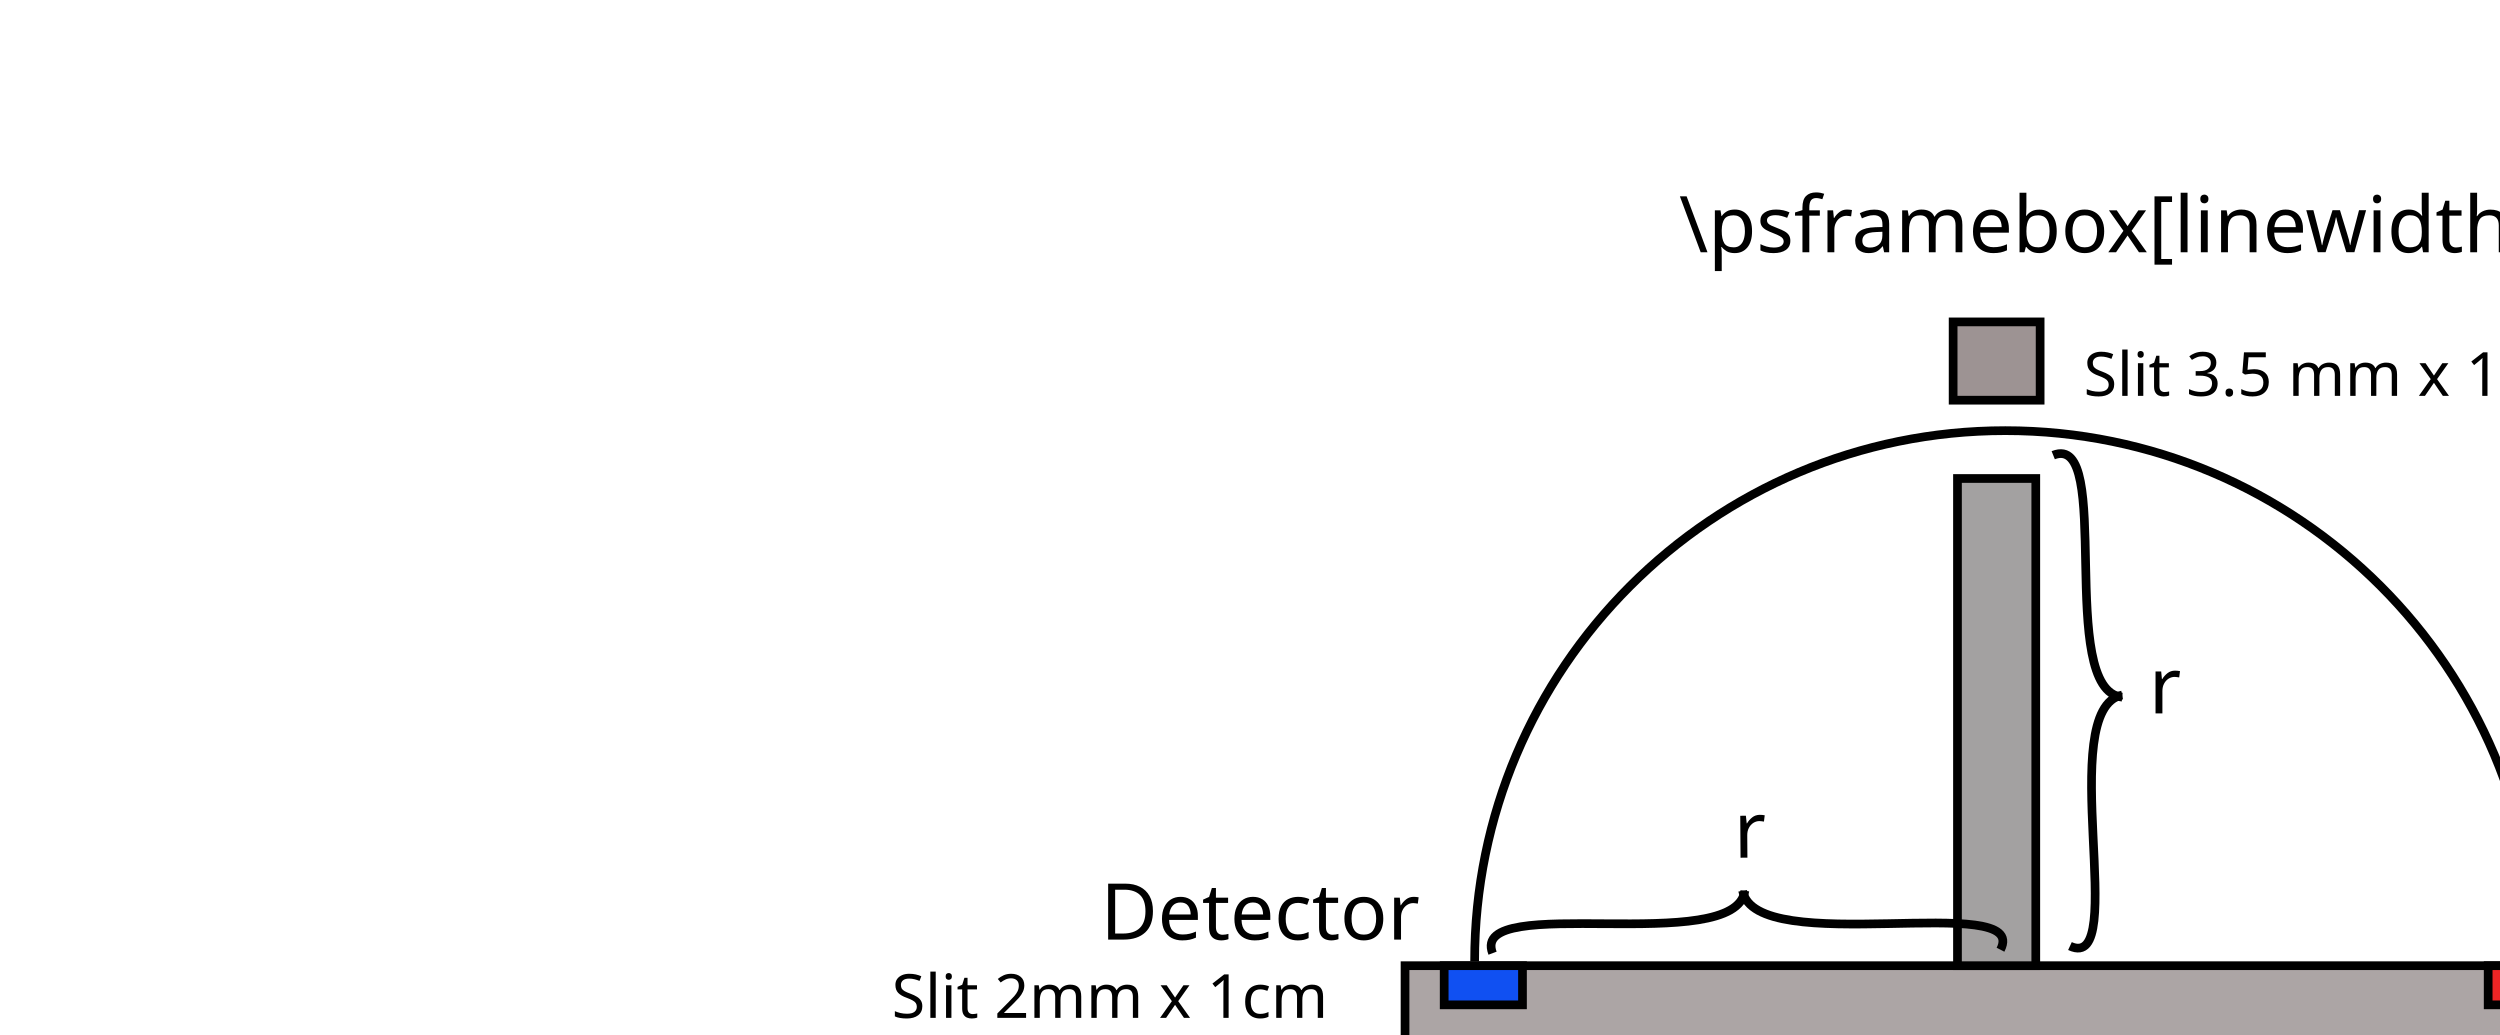
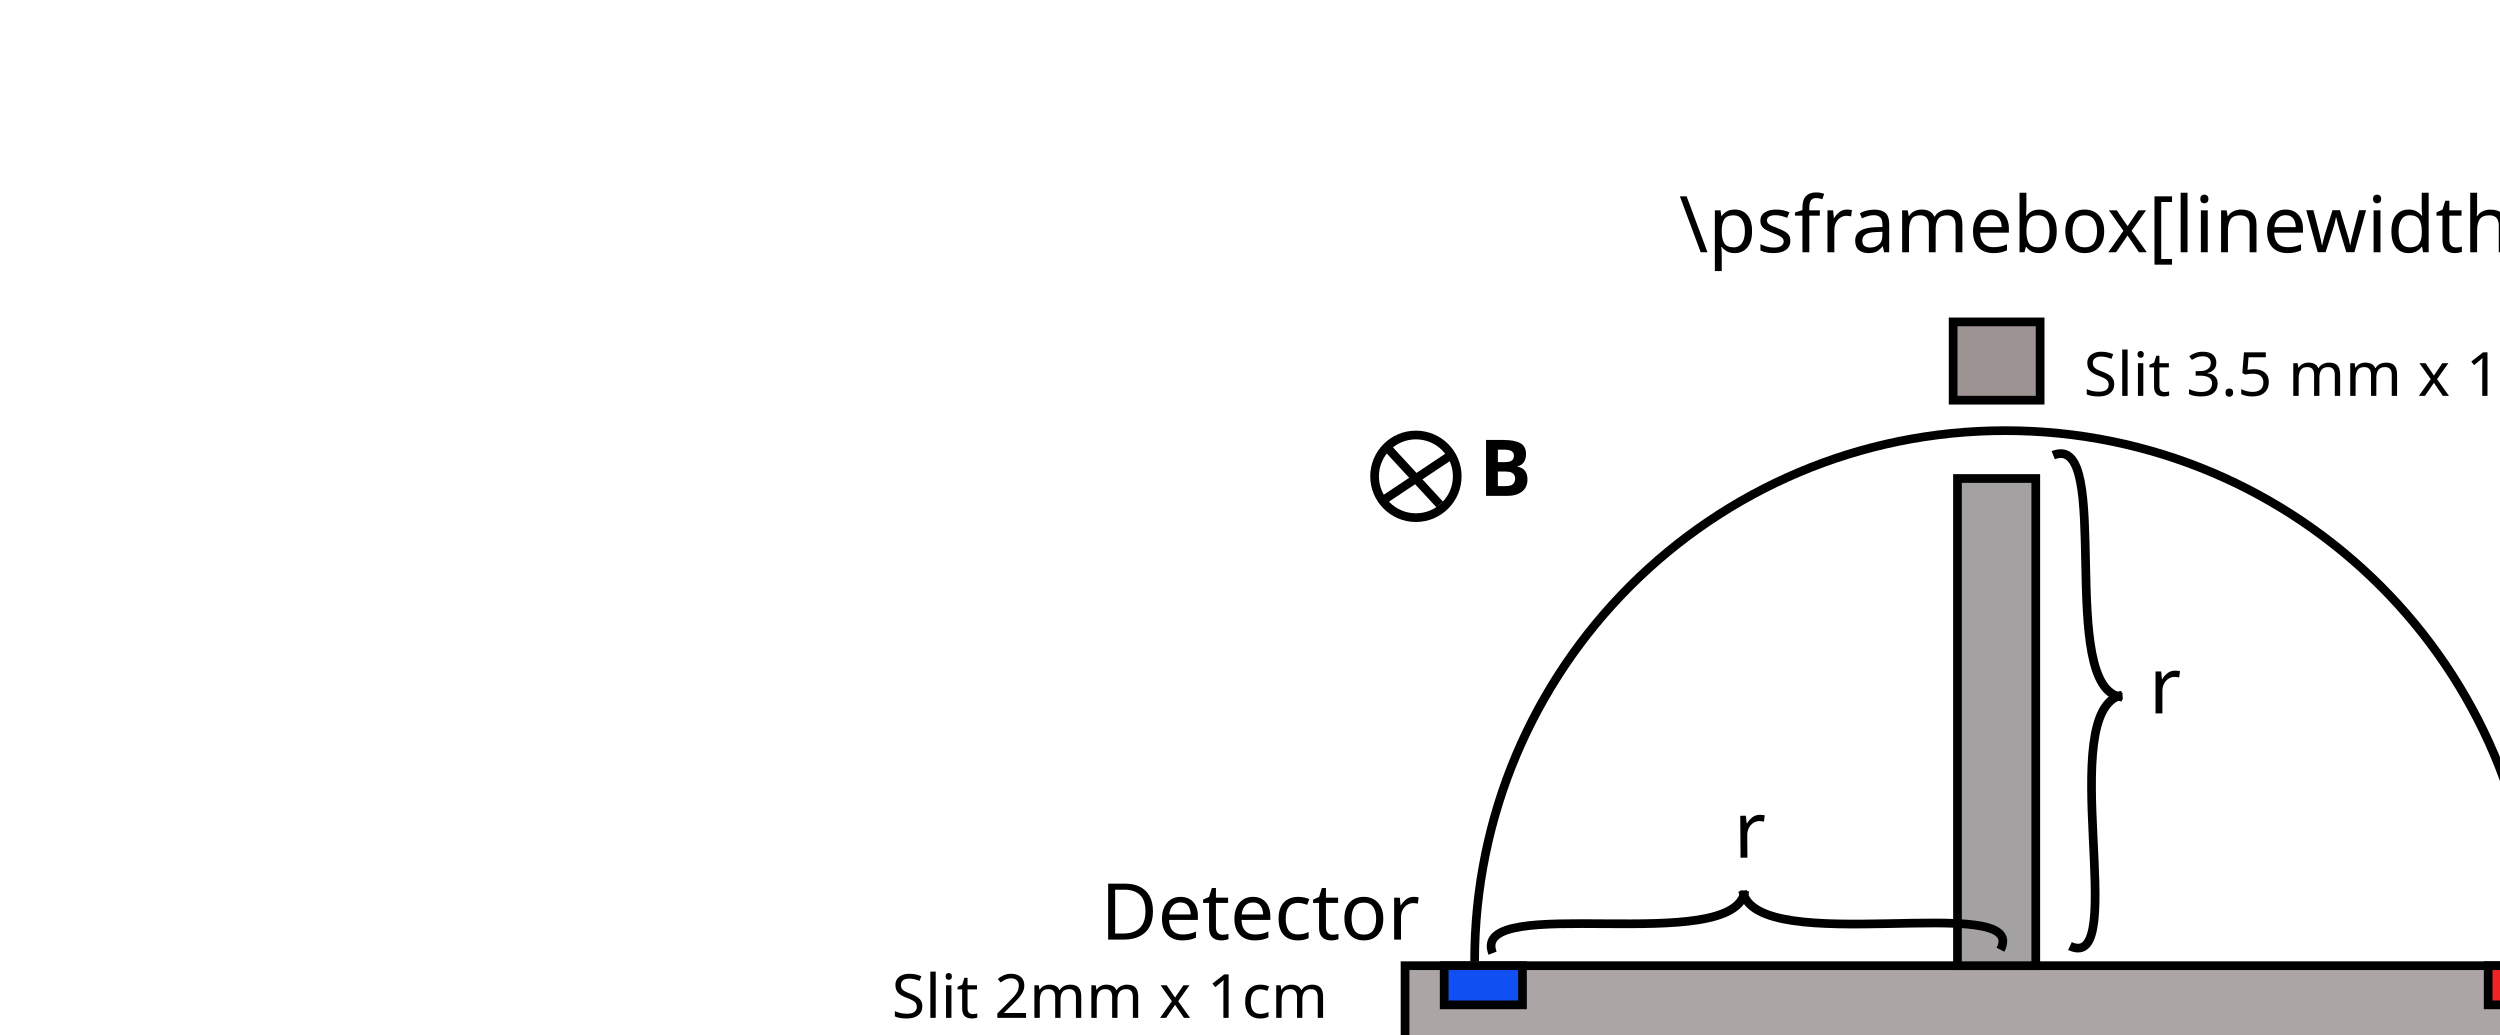
<svg xmlns="http://www.w3.org/2000/svg" xmlns:ns1="http://latexdraw.sourceforge.net/namespaces/latexdraw" version="1.1" baseProfile="full">
  <defs />
  <g>
-     <g ns1:type="drawing" id="id251">
-       <g ns1:type="rectangle" id="id252">
-         <rect x="323.0" y="222.0" width="277.0" height="19.0" ns1:borderPos="outer" stroke-width="2.0" stroke="black" fill="#aca5a5" />
+     <g ns1:type="rectangle" id="id37">
+       <rect x="323.0" y="222.0" width="277.0" height="19.0" ns1:borderPos="outer" stroke-width="2.0" stroke="black" fill="#aca5a5" />
+     </g>
+     <g ns1:type="rectangle" id="id38">
+       <rect x="450.0" y="110.0" width="18.0" height="112.0" ns1:borderPos="outer" stroke-width="2.0" stroke="black" fill="#a3a1a1" />
+     </g>
+     <g ns1:type="drawing" id="id39">
+       <g ns1:type="bezierCurve" id="id40">
+         <path d="M 487.867 160.266 C 472.548 158.687 486.065 99.016 472.011 104.647 " stroke-width="2.0" stroke="black" fill="none" ns1:rotationAngle="0.0" />
      </g>
-       <g ns1:type="rectangle" id="id253">
-         <rect x="450.0" y="110.0" width="18.0" height="112.0" ns1:borderPos="outer" stroke-width="2.0" stroke="black" fill="#a3a1a1" />
+       <g ns1:type="bezierCurve" id="id43">
+         <path d="M 487.853 159.783 C 472.15 163.039 489.74 223.926 475.858 217.489 " stroke-width="2.0" stroke="black" fill="none" ns1:rotationAngle="0.0" />
      </g>
-       <g ns1:type="drawing" id="id254">
-         <g ns1:type="bezierCurve" id="id255">
-           <path d="M 487.867 160.266 C 472.548 158.687 486.065 99.016 472.011 104.647 " stroke-width="2.0" stroke="black" fill="none" ns1:rotationAngle="0.0" />
-         </g>
-         <g ns1:type="bezierCurve" id="id258">
-           <path d="M 487.853 159.783 C 472.15 163.039 489.74 223.926 475.858 217.489 " stroke-width="2.0" stroke="black" fill="none" ns1:rotationAngle="0.0" />
-         </g>
+     </g>
+     <g ns1:type="text" id="id47" font-family="Dialog" fill="black" font-size="18" ns1:x="494.0">
+       <text x="494.0" y="164.0">r</text>
+     </g>
+     <g ns1:type="rectangle" id="id49">
+       <rect x="449.0" y="74.0" width="20.0" height="18.0" ns1:borderPos="outer" stroke-width="2.0" stroke="black" fill="#9d9393" />
+     </g>
+     <g ns1:type="rectangle" id="id50">
+       <rect x="572.0" y="222.0" width="18.0" height="9.0" ns1:borderPos="outer" stroke-width="2.0" stroke="black" fill="#ee2525" />
+     </g>
+     <g ns1:type="rectangle" id="id51">
+       <rect x="332.0" y="222.0" width="18.0" height="9.0" ns1:borderPos="outer" stroke-width="2.0" stroke="black" fill="#1050f2" />
+     </g>
+     <g ns1:type="drawing" id="id52">
+       <g ns1:type="bezierCurve" id="id53">
+         <path d="M 462.062 260.109 C 466.154 243.495 592.0 260.109 580.745 244.641 " stroke-width="2.0" stroke="black" fill="none" ns1:rotationAngle="0.0" />
      </g>
-       <g ns1:type="text" id="id262" font-family="Dialog" fill="black" font-size="18" ns1:x="494.0">
-         <text x="494.0" y="164.0">r</text>
+       <g ns1:type="bezierCurve" id="id56">
+         <path d="M 463.085 260.109 C 456.946 242.922 327.008 260.109 341.331 245.214 " stroke-width="2.0" stroke="black" fill="none" ns1:rotationAngle="0.0" />
      </g>
-       <g ns1:type="rectangle" id="id264">
-         <rect x="449.0" y="74.0" width="20.0" height="18.0" ns1:borderPos="outer" stroke-width="2.0" stroke="black" fill="#9d9393" />
+     </g>
+     <g ns1:type="text" id="id60" font-family="Dialog" fill="black" font-size="18" ns1:x="458.0">
+       <text x="458.0" y="282.0">L</text>
+     </g>
+     <g ns1:type="text" id="id62" font-family="Dialog" fill="black" font-size="18" ns1:x="590.0">
+       <text x="590.0" y="217.0">Source</text>
+     </g>
+     <g ns1:type="text" id="id64" font-family="Dialog" fill="black" font-size="18" ns1:x="253.0">
+       <text x="253.0" y="216.0">Detector</text>
+     </g>
+     <g ns1:type="drawing" id="id66">
+       <g ns1:type="bezierCurve" id="id67">
+         <path d="M 401.117 204.78 C 398.996 220.05 337.744 204.927 343.117 219.127 " stroke-width="2.0" stroke="black" fill="none" ns1:rotationAngle="0.0" />
      </g>
-       <g ns1:type="rectangle" id="id265">
-         <rect x="572.0" y="222.0" width="18.0" height="9.0" ns1:borderPos="outer" stroke-width="2.0" stroke="black" fill="#ee2525" />
+       <g ns1:type="bezierCurve" id="id70">
+         <path d="M 400.618 204.781 C 403.483 220.565 466.984 204.626 459.887 218.329 " stroke-width="2.0" stroke="black" fill="none" ns1:rotationAngle="0.0" />
      </g>
-       <g ns1:type="rectangle" id="id266">
-         <rect x="332.0" y="222.0" width="18.0" height="9.0" ns1:borderPos="outer" stroke-width="2.0" stroke="black" fill="#1050f2" />
-       </g>
-       <g ns1:type="drawing" id="id267">
-         <g ns1:type="bezierCurve" id="id268">
-           <path d="M 462.062 260.109 C 466.154 243.495 592.0 260.109 580.745 244.641 " stroke-width="2.0" stroke="black" fill="none" ns1:rotationAngle="0.0" />
-         </g>
-         <g ns1:type="bezierCurve" id="id271">
-           <path d="M 463.085 260.109 C 456.946 242.922 327.008 260.109 341.331 245.214 " stroke-width="2.0" stroke="black" fill="none" ns1:rotationAngle="0.0" />
-         </g>
-       </g>
-       <g ns1:type="text" id="id275" font-family="Dialog" fill="black" font-size="18" ns1:x="458.0">
-         <text x="458.0" y="282.0">L</text>
-       </g>
-       <g ns1:type="text" id="id277" font-family="Dialog" fill="black" font-size="18" ns1:x="590.0">
-         <text x="590.0" y="217.0">Source</text>
-       </g>
-       <g ns1:type="text" id="id279" font-family="Dialog" fill="black" font-size="18" ns1:x="253.0">
-         <text x="253.0" y="216.0">Detector</text>
-       </g>
-       <g ns1:type="drawing" id="id281">
-         <g ns1:type="bezierCurve" id="id282">
-           <path d="M 401.117 204.78 C 398.996 220.05 337.744 204.927 343.117 219.127 " stroke-width="2.0" stroke="black" fill="none" ns1:rotationAngle="0.0" />
-         </g>
-         <g ns1:type="bezierCurve" id="id285">
-           <path d="M 400.618 204.781 C 403.483 220.565 466.984 204.626 459.887 218.329 " stroke-width="2.0" stroke="black" fill="none" ns1:rotationAngle="0.0" />
-         </g>
-       </g>
-       <g ns1:type="text" id="id289" font-family="Dialog" fill="black" font-size="18" ns1:x="398.5609388373083" transform="rotate(-0.4010459) translate(-1.354604 2.816688)">
-         <text x="398.561" y="197.157">r</text>
-       </g>
-       <g ns1:type="arc" id="id291">
-         <path d="M 583.0 221.0 A 122.0 122.0 0.0 0 0 339.0 221 " stroke-width="2.0" stroke="black" fill="none" ns1:rotationAngle="0.0" />
-       </g>
-       <g ns1:type="text" id="id295" font-family="Dialog" fill="black" font-size="18" ns1:x="386.0">
-         <text x="386.0" y="58.0">\psframebox[linewidth=0.04]{Detector/Source}</text>
-       </g>
-       <g ns1:type="text" id="id298" font-family="Dialog" fill="black" font-size="14" ns1:x="479.0">
-         <text x="479.0" y="91.0">Slit 3.5 mm x 1.2cm</text>
-       </g>
-       <g ns1:type="text" id="id301" font-family="Dialog" fill="black" font-size="14" ns1:x="609.0">
-         <text x="609.0" y="238.0">Slit 2mm diameter</text>
-       </g>
-       <g ns1:type="text" id="id304" font-family="Dialog" fill="black" font-size="14" ns1:x="205.0">
-         <text x="205.0" y="234.0">Slit 2mm x 1cm</text>
-       </g>
+     </g>
+     <g ns1:type="text" id="id74" font-family="Dialog" fill="black" font-size="18" ns1:x="398.5609388373083" transform="rotate(-0.4010459) translate(-1.354604 2.816688)">
+       <text x="398.561" y="197.157">r</text>
+     </g>
+     <g ns1:type="arc" id="id76">
+       <path d="M 583.0 221.0 A 122.0 122.0 0.0 0 0 339.0 221 " stroke-width="2.0" stroke="black" fill="none" ns1:rotationAngle="0.0" />
+     </g>
+     <g ns1:type="text" id="id80" font-family="Dialog" fill="black" font-size="18" ns1:x="386.0">
+       <text x="386.0" y="58.0">\psframebox[linewidth=0.04]{Detector/Source}</text>
+     </g>
+     <g ns1:type="text" id="id83" font-family="Dialog" fill="black" font-size="14" ns1:x="479.0">
+       <text x="479.0" y="91.0">Slit 3.5 mm x 1.2cm</text>
+     </g>
+     <g ns1:type="text" id="id85" font-family="Dialog" fill="black" font-size="14" ns1:x="609.0">
+       <text x="609.0" y="238.0">Slit 2mm diameter</text>
+     </g>
+     <g ns1:type="text" id="id87" font-family="Dialog" fill="black" font-size="14" ns1:x="205.0">
+       <text x="205.0" y="234.0">Slit 2mm x 1cm</text>
+     </g>
+     <g ns1:type="circle" id="id89">
+       <circle cx="325.5" cy="109.5" r="9.5" ns1:borderPos="outer" stroke-width="2.0" stroke="black" fill="none" />
+     </g>
+     <g ns1:type="line" id="id91">
+       <line x1="333.0" x2="318.0" y1="105.0" y2="115.0" stroke-width="2.0" stroke="black" ns1:rotationAngle="0.0" />
+     </g>
+     <g ns1:type="line" id="id92">
+       <line x1="319.0" x2="331.0" y1="103.0" y2="116.0" stroke-width="2.0" stroke="black" ns1:rotationAngle="0.0" />
+     </g>
+     <g ns1:type="text" id="id93" font-family="Dialog" fill="black" font-size="18" ns1:x="340.0" font-weight="bold">
+       <text x="340.0" y="114.0">B</text>
    </g>
  </g>
</svg>
